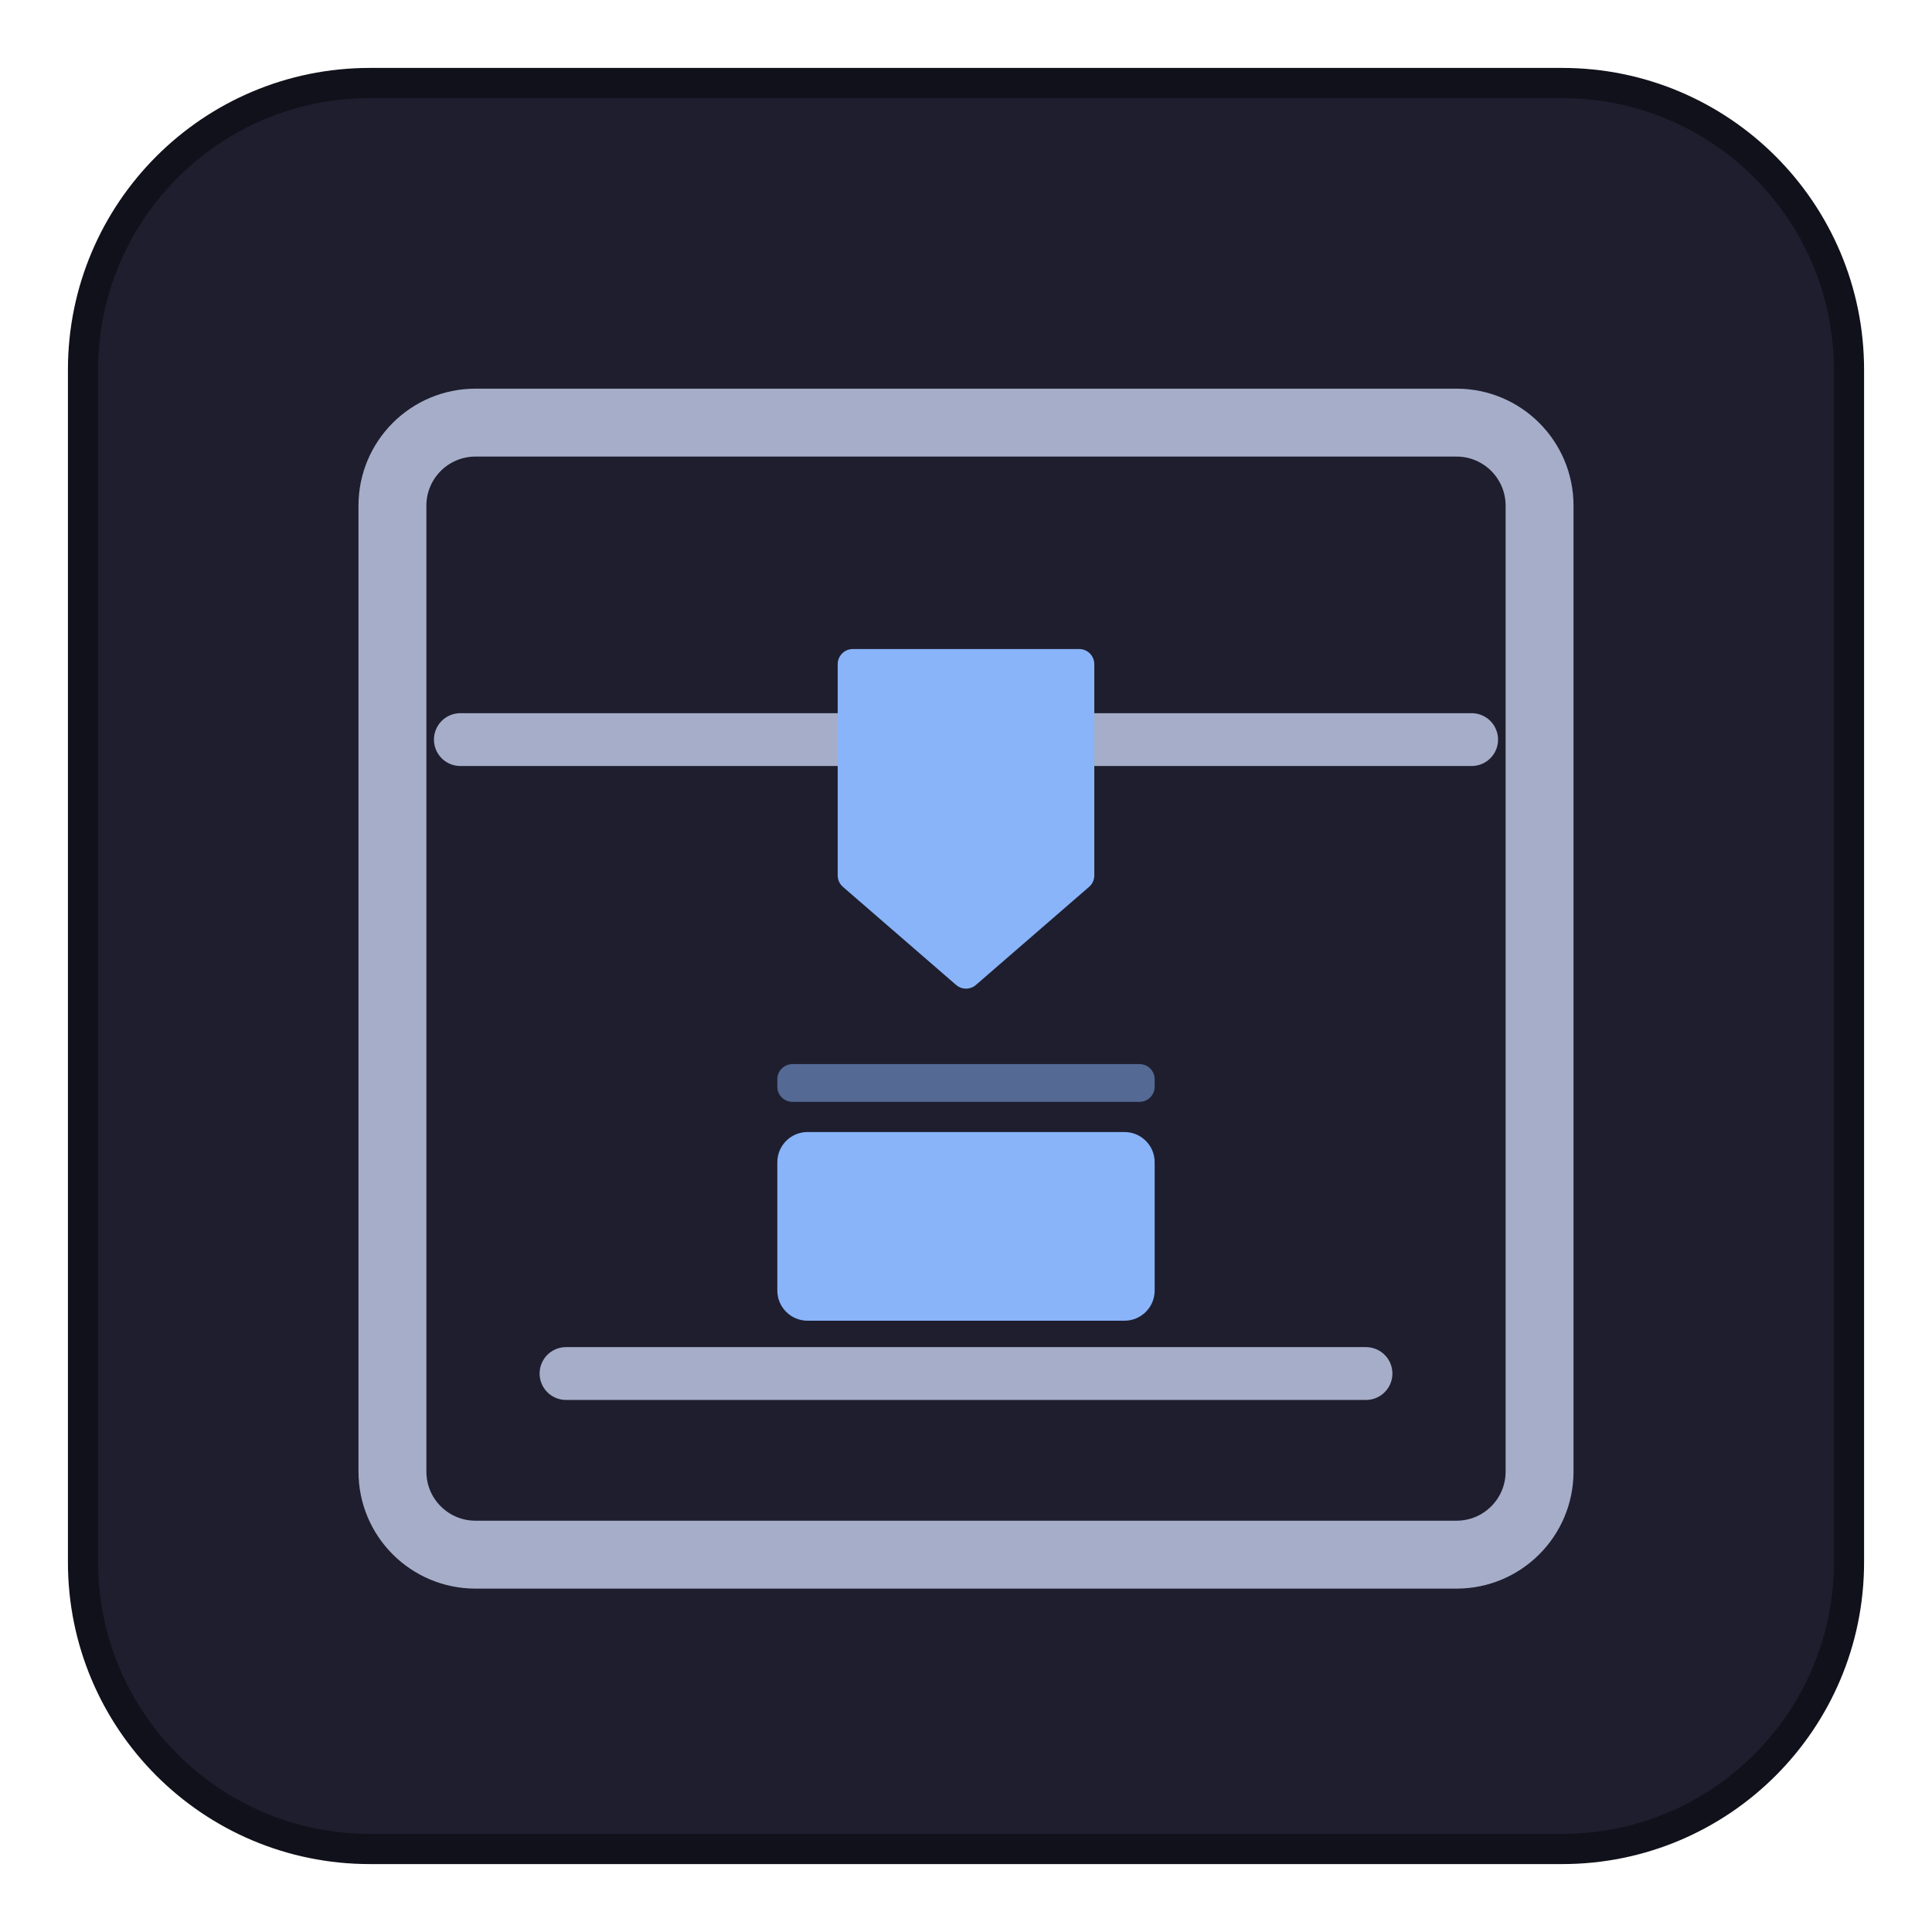
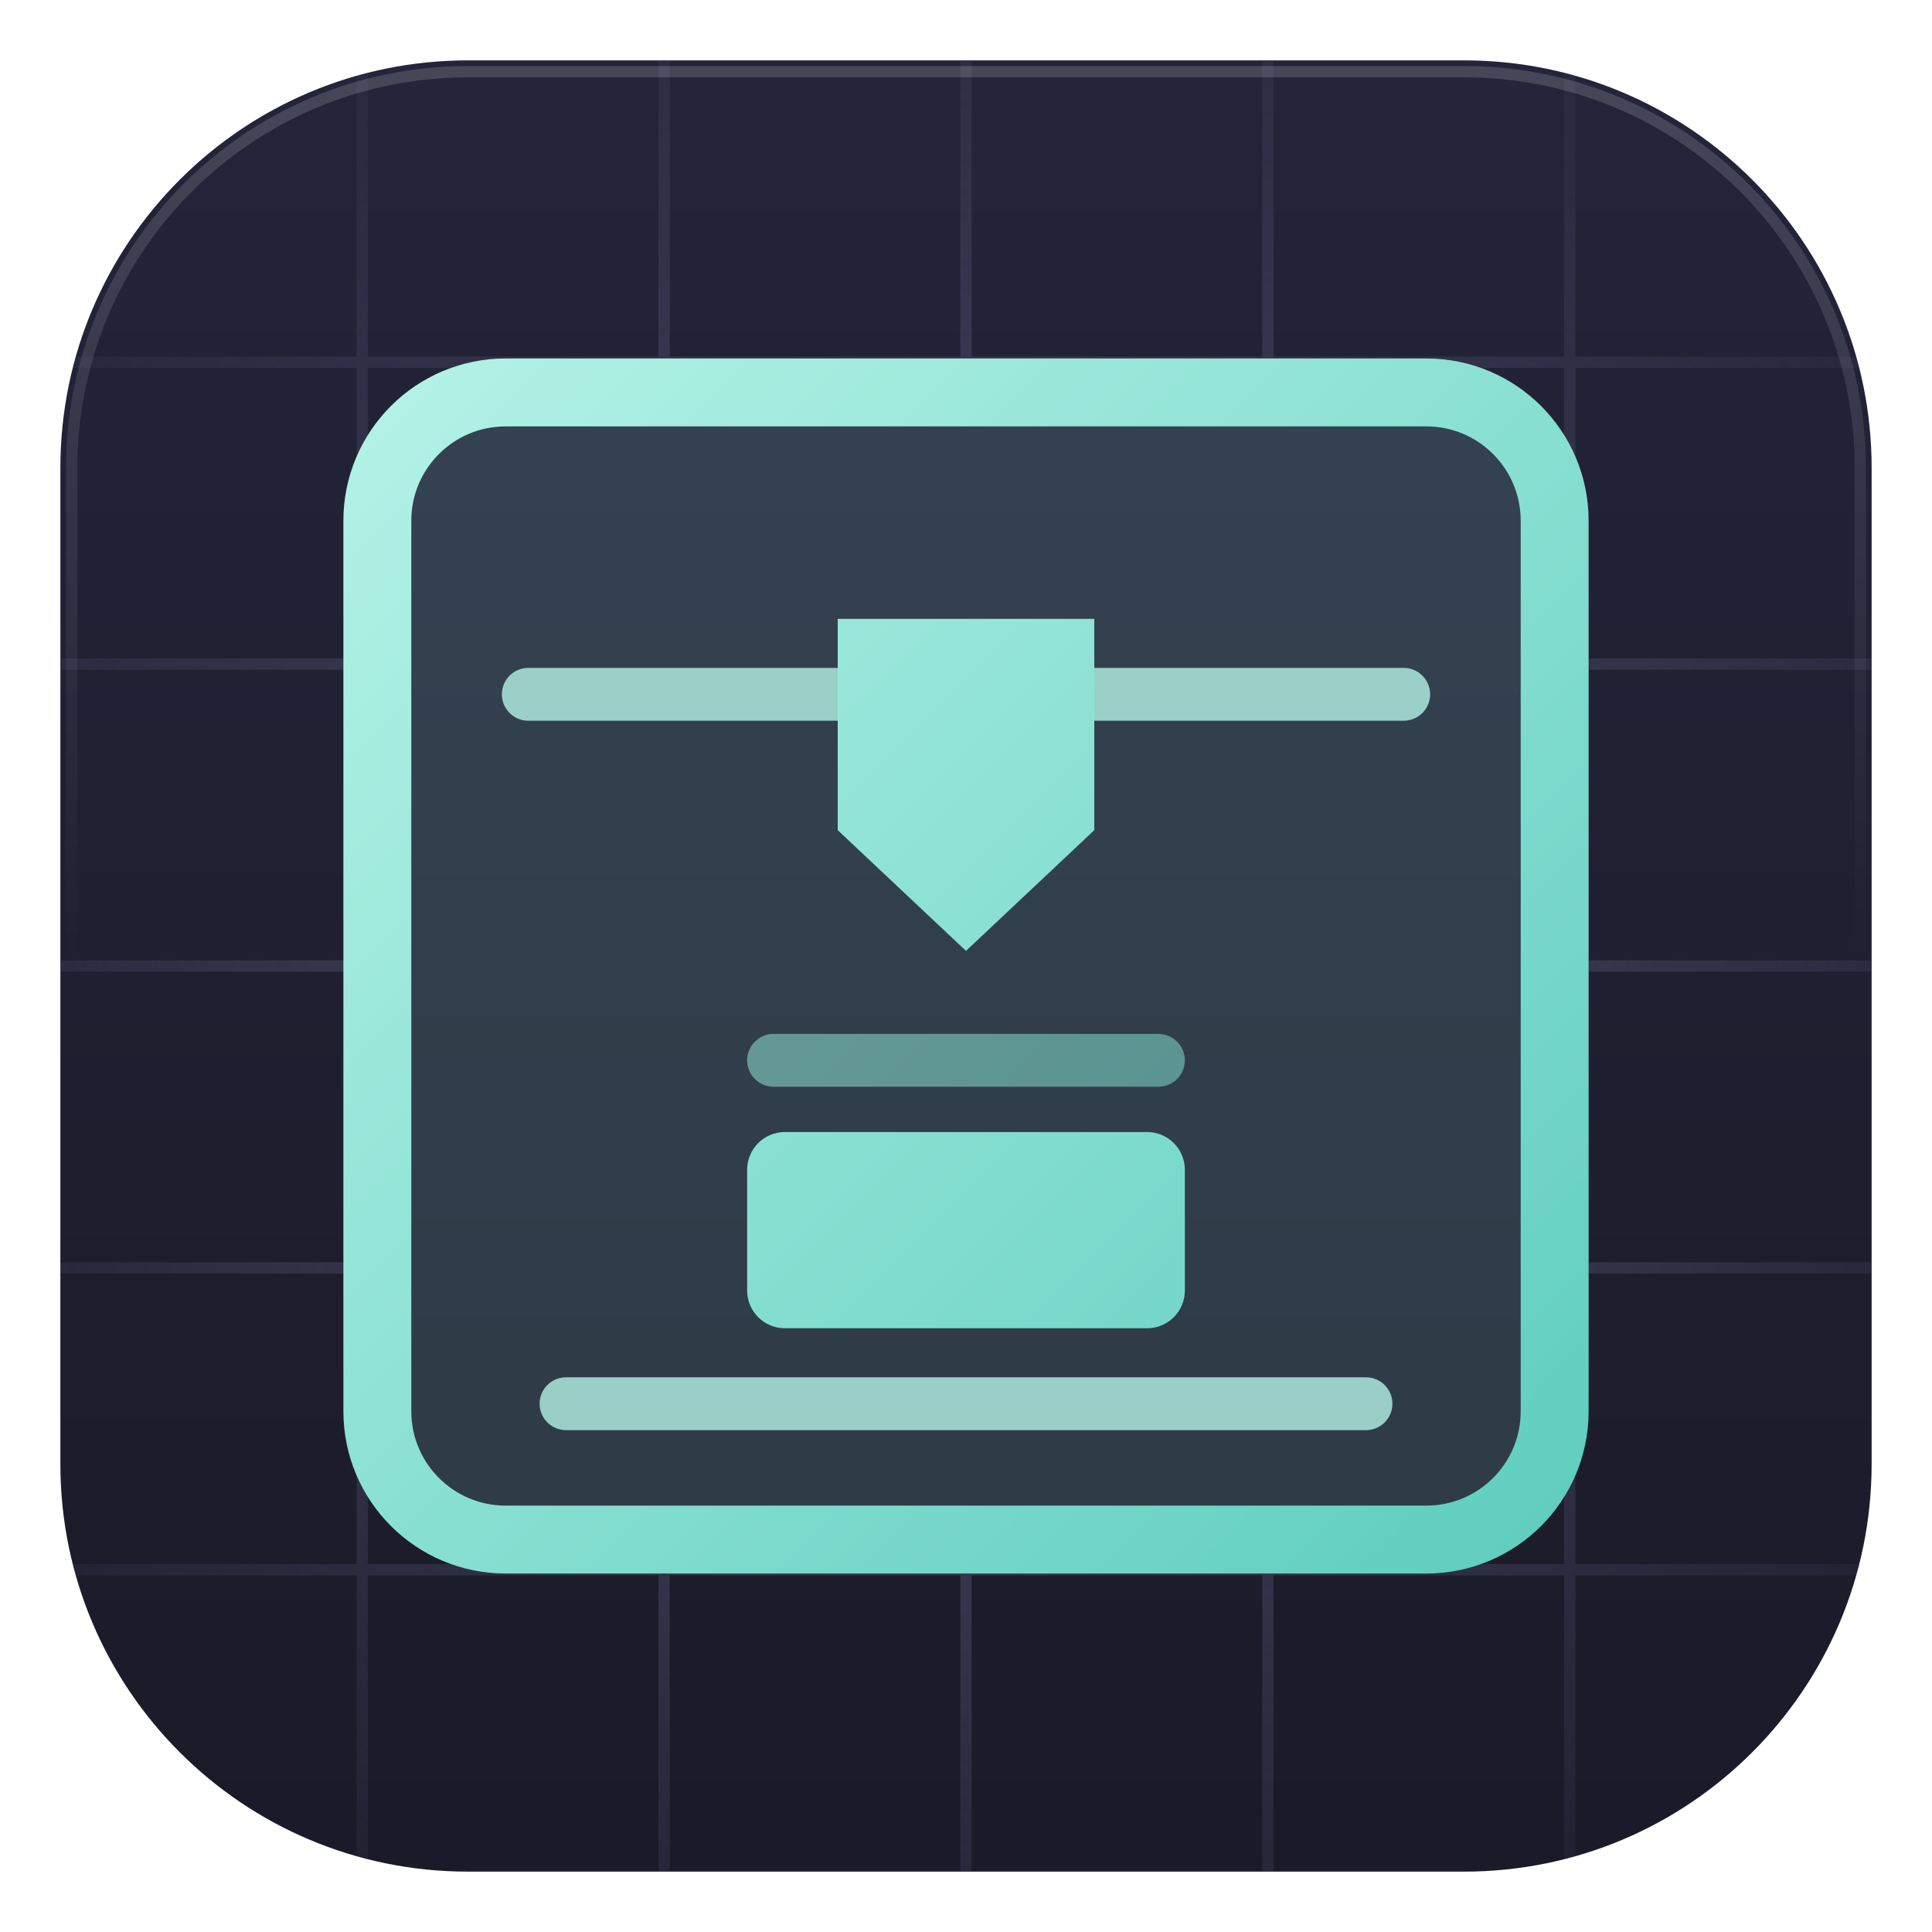
<svg xmlns="http://www.w3.org/2000/svg" viewBox="0 0 512 512" width="512" height="512">
-   <rect x="22" y="22" width="468" height="468" rx="76" ry="76" fill="#1e1e2e" stroke="#11111b" stroke-width="8" />
-   <rect x="104" y="112" width="304" height="300" rx="22" fill="none" stroke="#a6adc8" stroke-width="18" stroke-linejoin="round" />
-   <line x1="122" y1="196" x2="390" y2="196" stroke="#a6adc8" stroke-width="14" stroke-linecap="round" />
-   <path d="M226 176 H286 V232 L256 258 L226 232 Z" fill="#89b4fa" stroke="#89b4fa" stroke-width="8" stroke-linejoin="round" />
-   <line x1="150" y1="364" x2="362" y2="364" stroke="#a6adc8" stroke-width="14" stroke-linecap="round" />
-   <rect x="206" y="300" width="100" height="50" rx="8" fill="#89b4fa" />
-   <rect x="206" y="282" width="100" height="10" rx="4" fill="#89b4fa" opacity="0.5" />
+   <defs>
+     <linearGradient id="tile" gradientUnits="userSpaceOnUse" x1="0" y1="16" x2="0" y2="496">
+       <stop offset="0" stop-color="#24243a" />
+       <stop offset="1" stop-color="#1a1a28" />
+     </linearGradient>
+     <linearGradient id="acc" gradientUnits="userSpaceOnUse" x1="96" y1="96" x2="416" y2="416">
+       <stop offset="0" stop-color="#b4f3e6" />
+       <stop offset="1" stop-color="#5ecdbf" />
+     </linearGradient>
+     <linearGradient id="rim" x1="0" y1="0" x2="0" y2="1">
+       <stop offset="0" stop-color="#ffffff" stop-opacity=".16" />
+       <stop offset=".5" stop-color="#ffffff" stop-opacity="0" />
+     </linearGradient>
+     <clipPath id="clip">
+       <rect x="16" y="16" width="480" height="480" rx="108" />
+     </clipPath>
+     <radialGradient id="fade" gradientUnits="userSpaceOnUse" cx="256" cy="256" r="300">
+       <stop offset=".35" stop-color="#fff" />
+       <stop offset="1" stop-color="#fff" stop-opacity=".15" />
+     </radialGradient>
+     <mask id="fadeMask">
+       <rect width="512" height="512" fill="url(#fade)" />
+     </mask>
+   </defs>
+   <rect x="16" y="16" width="480" height="480" rx="108" fill="url(#tile)" />
+   <g clip-path="url(#clip)">
+     <g mask="url(#fadeMask)" stroke="#3d3d57" stroke-width="3">
+       <path d="M96 16 V496 M16 96 H496" />
+       <path d="M176 16 V496 M16 176 H496" />
+       <path d="M256 16 V496 M16 256 H496" />
+       <path d="M336 16 V496 M16 336 H496" />
+       <path d="M416 16 V496 M16 416 H496" />
+     </g>
+   </g>
+   <rect x="19" y="19" width="474" height="474" rx="105" fill="none" stroke="url(#rim)" stroke-width="3" />
+   <rect x="100" y="104" width="312" height="304" rx="34" fill="url(#tile)" />
+   <rect x="100" y="104" width="312" height="304" rx="34" fill="#94e2d5" fill-opacity="0.16" stroke="url(#acc)" stroke-width="18" stroke-linecap="round" stroke-linejoin="round" />
+   <path d="M140 184 H372" fill="none" stroke="#b4f3e6" stroke-opacity="0.8" stroke-width="14" stroke-linecap="round" stroke-linejoin="round" />
+   <path d="M222 164 H290 V220 L256 252 L222 220 Z" fill="url(#acc)" stroke="url(#acc)" stroke-width="0" stroke-linecap="round" stroke-linejoin="round" />
+   <rect x="198" y="300" width="116" height="52" rx="10" fill="url(#acc)" stroke="url(#acc)" stroke-width="0" stroke-linecap="round" stroke-linejoin="round" />
+   <rect x="198" y="274" width="116" height="14" rx="7" opacity="0.55" fill="url(#acc)" stroke="url(#acc)" stroke-width="0" stroke-linecap="round" stroke-linejoin="round" />
+   <path d="M150 372 H362" fill="none" stroke="#b4f3e6" stroke-opacity="0.8" stroke-width="14" stroke-linecap="round" stroke-linejoin="round" />
</svg>
